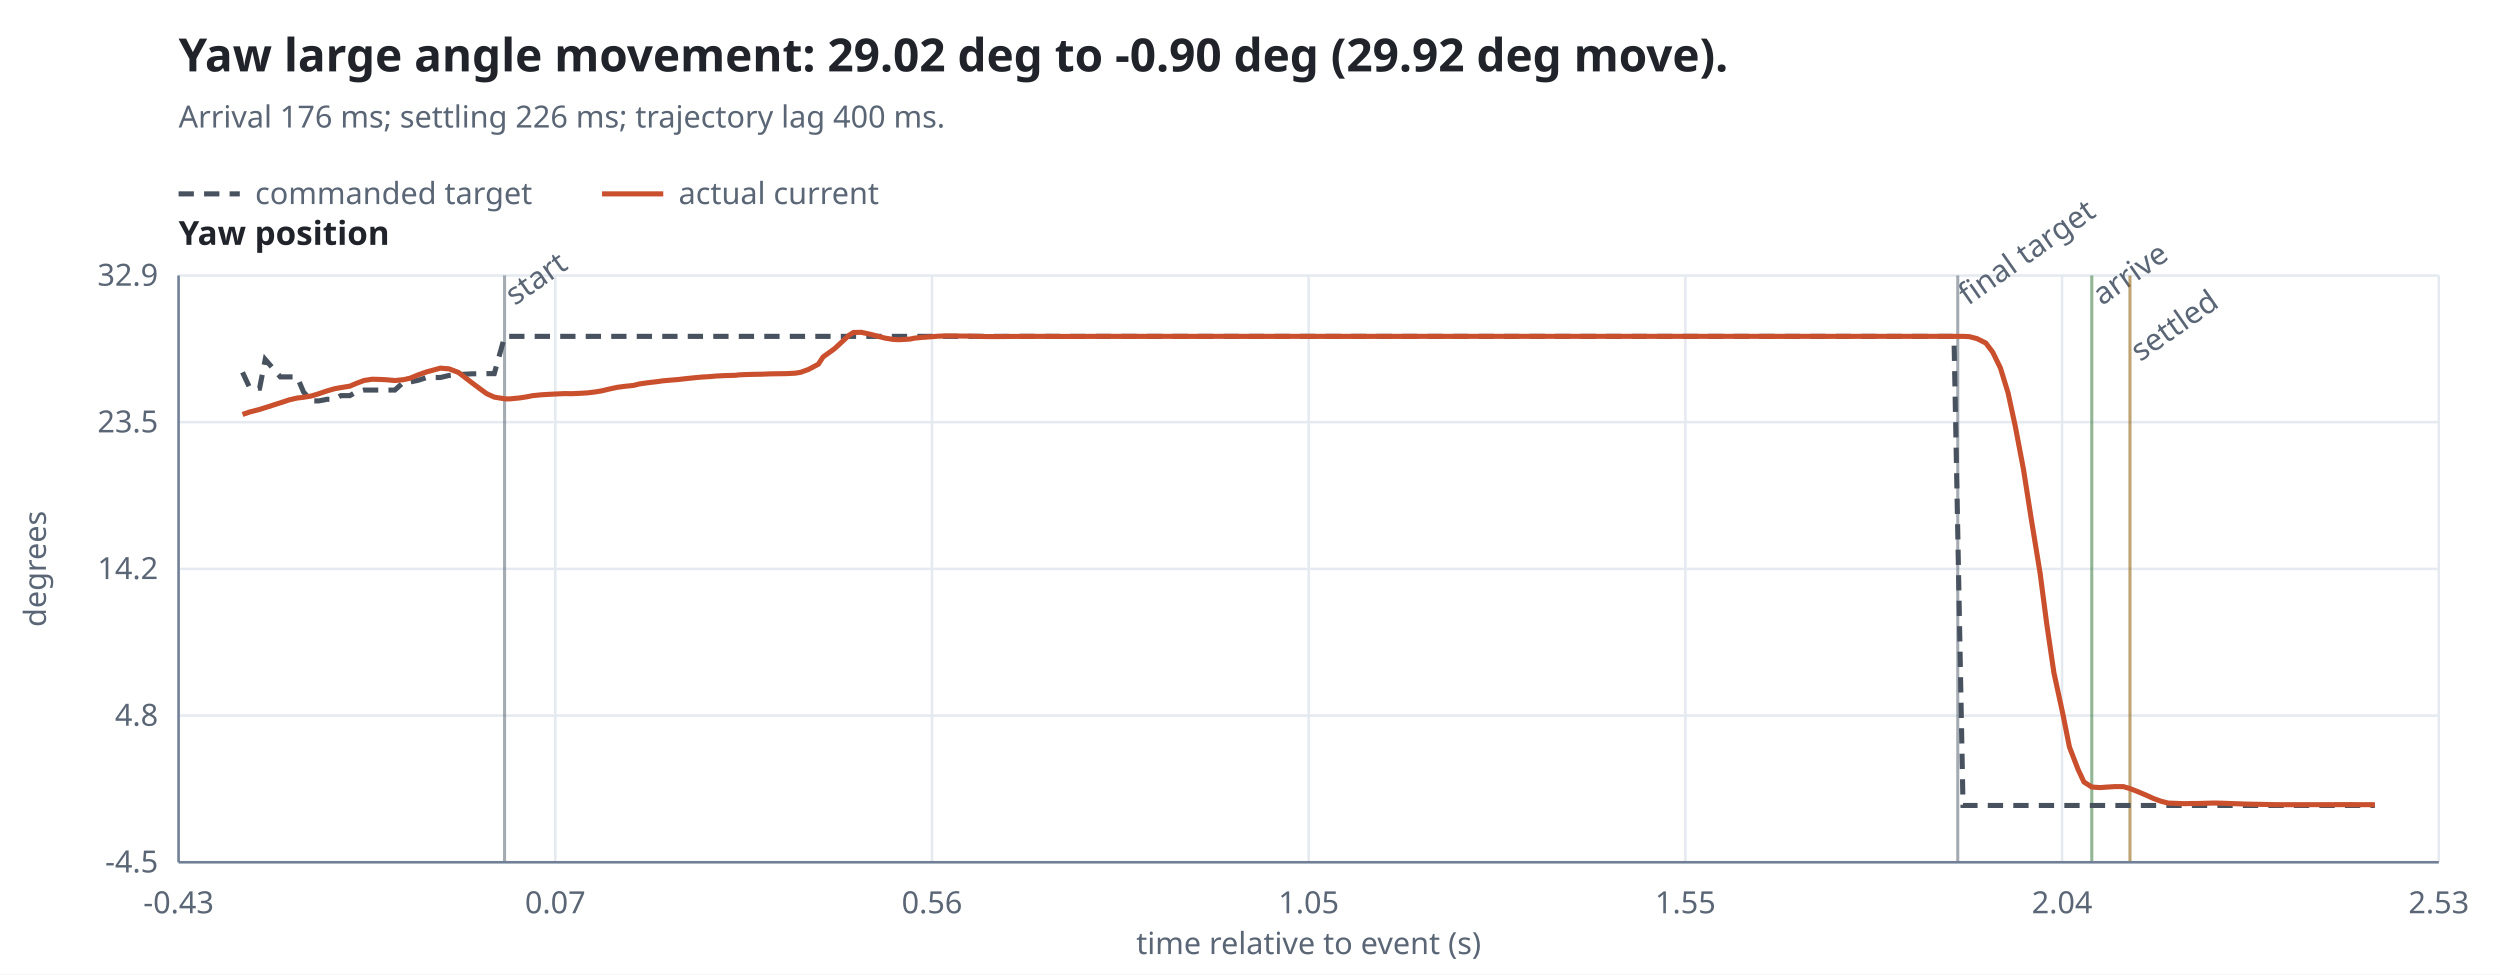
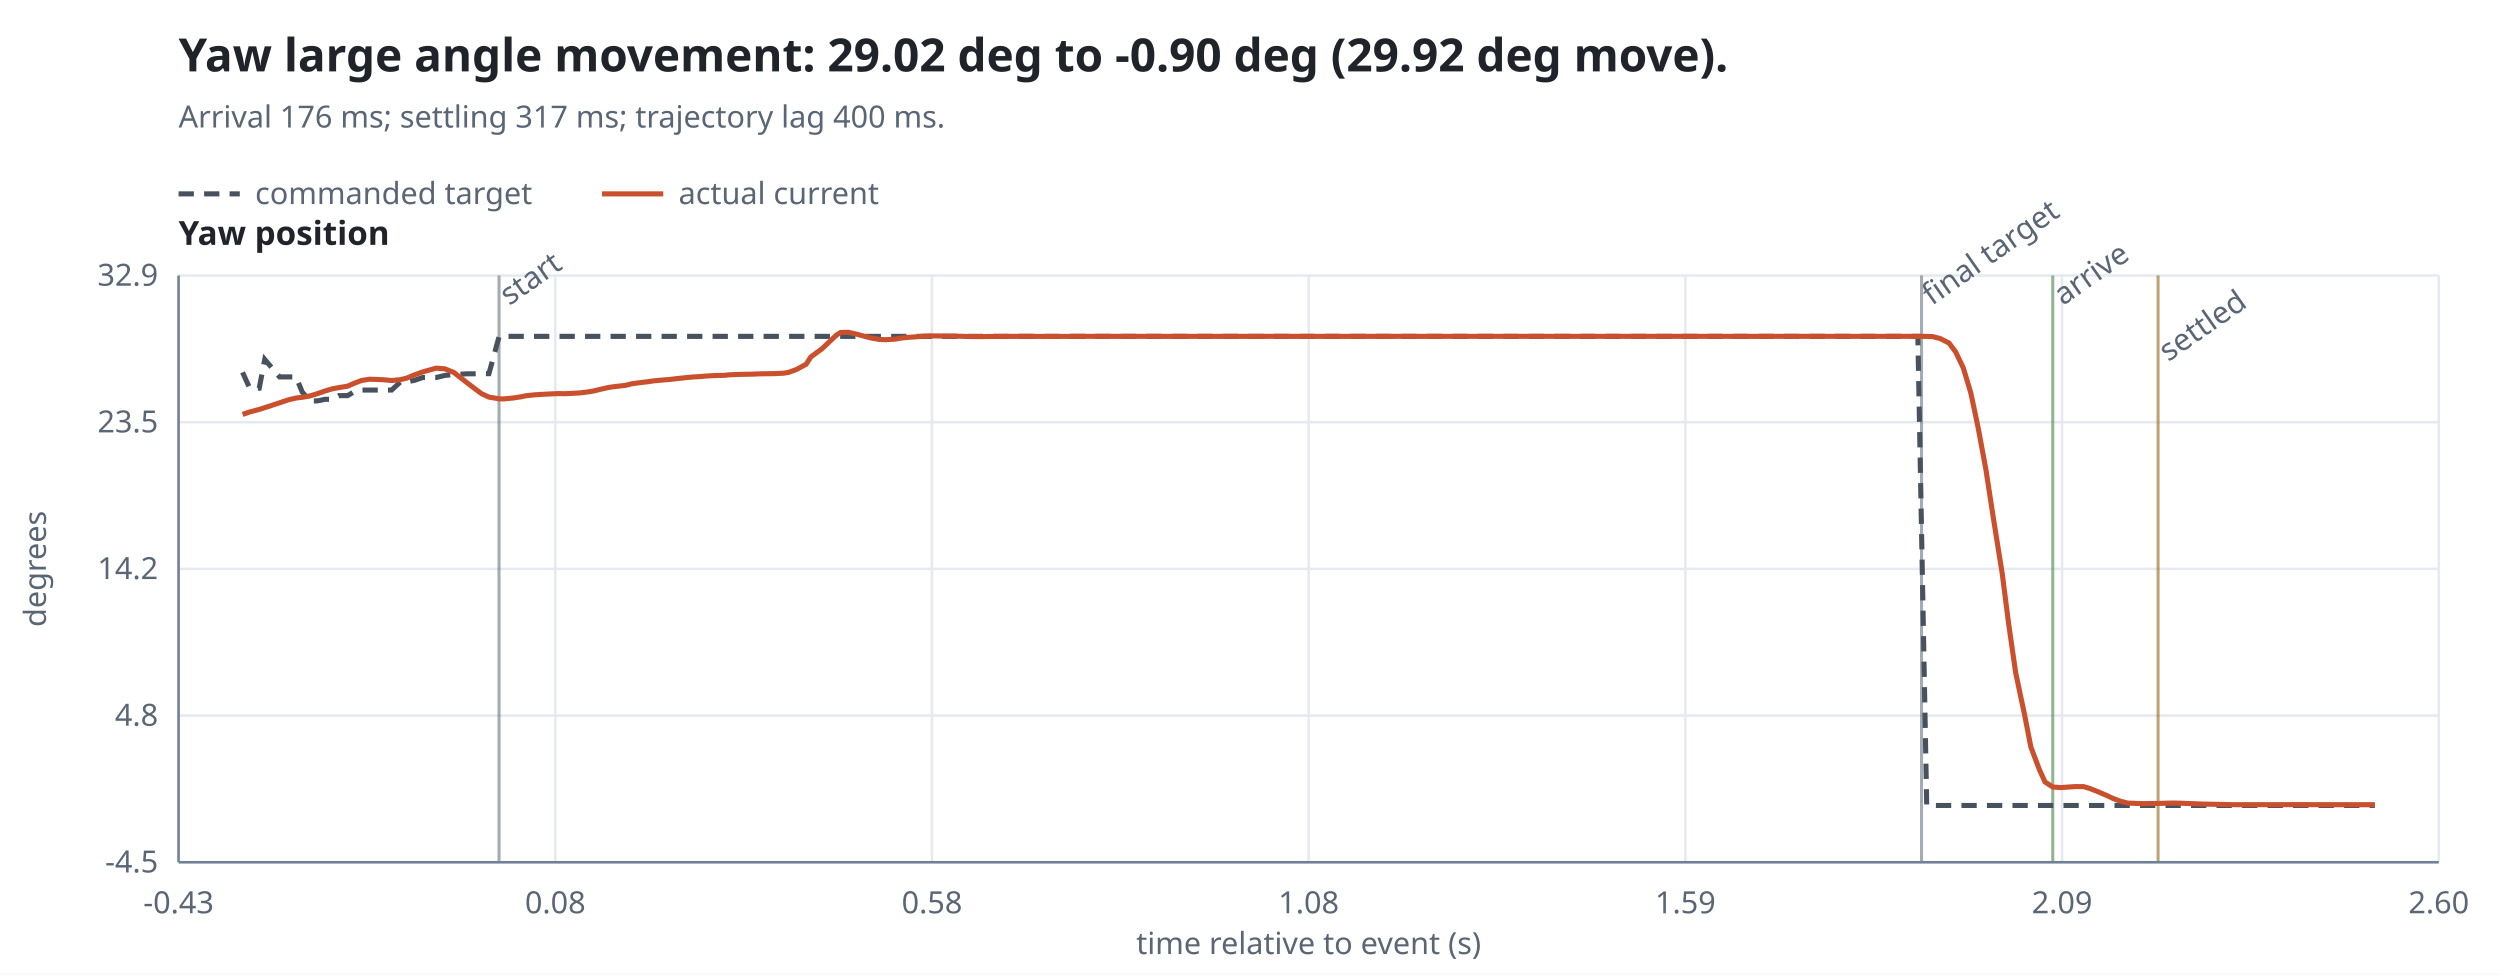
<svg xmlns="http://www.w3.org/2000/svg" viewBox="0 0 980 382" role="img">
  <style>
.axis{stroke:#718096;stroke-width:1}.grid{stroke:#e5eaf0;stroke-width:1}.label{font:12px sans-serif;fill:#5a6675}.title{font:700 18px sans-serif;fill:#20242a}.subtitle{font:12px sans-serif;fill:#5a6675}.panel-title{font:700 13px sans-serif;fill:#20242a}
</style>
  <rect width="980" height="382" fill="#ffffff" />
  <text class="title" x="70" y="28">Yaw large angle movement: 29.02 deg to -0.90 deg (29.92 deg move).</text>
-   <text class="subtitle" x="70" y="50">Arrival 176 ms; settling 226 ms; trajectory lag 400 ms.</text>
+   <text class="subtitle" x="70" y="50">Arrival 176 ms; settling 317 ms; trajectory lag 400 ms.</text>
  <line x1="70" y1="76" x2="94" y2="76" stroke="#48525f" stroke-width="2" stroke-dasharray="6 4" />
  <text class="label" x="100" y="80">commanded target</text>
  <line x1="236" y1="76" x2="260" y2="76" stroke="#c94f2d" stroke-width="2" />
  <text class="label" x="266" y="80">actual current</text>
  <text class="panel-title" x="70" y="96">Yaw position</text>
  <line class="grid" x1="70" y1="338.00" x2="956" y2="338.00" />
  <text class="label" x="62" y="342.00" text-anchor="end">-4.5</text>
  <line class="grid" x1="70" y1="280.50" x2="956" y2="280.50" />
  <text class="label" x="62" y="284.50" text-anchor="end">4.8</text>
  <line class="grid" x1="70" y1="223.00" x2="956" y2="223.00" />
  <text class="label" x="62" y="227.00" text-anchor="end">14.2</text>
  <line class="grid" x1="70" y1="165.50" x2="956" y2="165.50" />
  <text class="label" x="62" y="169.50" text-anchor="end">23.5</text>
  <line class="grid" x1="70" y1="108.00" x2="956" y2="108.00" />
  <text class="label" x="62" y="112.00" text-anchor="end">32.9</text>
  <line class="grid" x1="70.00" y1="108" x2="70.00" y2="338" />
  <text class="label" x="70.00" y="358" text-anchor="middle">-0.43</text>
  <line class="grid" x1="217.67" y1="108" x2="217.67" y2="338" />
-   <text class="label" x="217.67" y="358" text-anchor="middle">0.07</text>
+   <text class="label" x="217.67" y="358" text-anchor="middle">0.08</text>
  <line class="grid" x1="365.33" y1="108" x2="365.33" y2="338" />
-   <text class="label" x="365.33" y="358" text-anchor="middle">0.56</text>
+   <text class="label" x="365.33" y="358" text-anchor="middle">0.58</text>
  <line class="grid" x1="513.00" y1="108" x2="513.00" y2="338" />
-   <text class="label" x="513.00" y="358" text-anchor="middle">1.05</text>
+   <text class="label" x="513.00" y="358" text-anchor="middle">1.08</text>
  <line class="grid" x1="660.67" y1="108" x2="660.67" y2="338" />
-   <text class="label" x="660.67" y="358" text-anchor="middle">1.55</text>
+   <text class="label" x="660.67" y="358" text-anchor="middle">1.59</text>
  <line class="grid" x1="808.33" y1="108" x2="808.33" y2="338" />
-   <text class="label" x="808.33" y="358" text-anchor="middle">2.04</text>
+   <text class="label" x="808.33" y="358" text-anchor="middle">2.09</text>
  <line class="grid" x1="956.00" y1="108" x2="956.00" y2="338" />
-   <text class="label" x="956.00" y="358" text-anchor="middle">2.53</text>
-   <line x1="197.79" y1="108" x2="197.79" y2="338" stroke="#5a6675" stroke-width="1.2" opacity="0.55" />
-   <text class="label" x="201.79" y="120.00" transform="rotate(-35 201.79 120.00)">start</text>
-   <line x1="767.44" y1="108" x2="767.44" y2="338" stroke="#5a6675" stroke-width="1.2" opacity="0.55" />
-   <text class="label" x="771.44" y="120.00" transform="rotate(-35 771.44 120.00)">final target</text>
-   <line x1="819.98" y1="108" x2="819.98" y2="338" stroke="#347a3a" stroke-width="1.2" opacity="0.55" />
-   <text class="label" x="823.98" y="120.00" transform="rotate(-35 823.98 120.00)">arrive</text>
-   <line x1="834.95" y1="108" x2="834.95" y2="338" stroke="#8a5a00" stroke-width="1.2" opacity="0.55" />
-   <text class="label" x="838.95" y="142.00" transform="rotate(-35 838.95 142.00)">settled</text>
-   <path d="M 95.08,145.96 L 97.95,152.17 L 101.77,152.17 L 103.97,140.90 L 109.89,147.75 L 113.42,147.75 L 116.49,147.75 L 118.98,153.66 L 122.06,157.15 L 125.00,157.15 L 128.16,156.52 L 131.08,156.52 L 133.63,155.09 L 137.14,155.09 L 139.75,153.58 L 142.70,152.90 L 145.91,152.90 L 148.97,152.90 L 151.58,152.90 L 154.79,152.90 L 158.27,149.73 L 160.77,149.73 L 163.92,149.08 L 167.26,147.98 L 172.65,147.98 L 176.07,147.17 L 179.72,146.83 L 185.05,146.53 L 188.18,146.53 L 190.75,146.47 L 193.75,146.47 L 197.84,131.85 L 199.59,131.85 L 203.58,131.85 L 206.54,131.85 L 208.70,131.85 L 212.33,131.85 L 214.63,131.85 L 217.90,131.85 L 221.48,131.85 L 223.96,131.85 L 226.46,131.85 L 230.31,131.85 L 233.24,131.85 L 235.71,131.85 L 238.69,131.85 L 241.96,131.85 L 244.69,131.85 L 248.40,131.85 L 250.70,131.85 L 253.74,131.85 L 257.80,131.85 L 259.77,131.85 L 262.88,131.85 L 266.13,131.85 L 268.52,131.85 L 272.08,131.85 L 274.93,131.85 L 278.32,131.85 L 280.50,131.85 L 283.83,131.85 L 288.29,131.85 L 289.87,131.85 L 293.13,131.85 L 295.82,131.85 L 298.66,131.85 L 301.54,131.85 L 304.75,131.85 L 307.99,131.85 L 311.76,131.85 L 313.85,131.85 L 316.89,131.85 L 320.78,131.85 L 322.63,131.85 L 327.19,131.85 L 332.81,131.85 L 334.53,131.85 L 337.52,131.85 L 341.00,131.85 L 343.74,131.85 L 346.91,131.85 L 350.22,131.85 L 352.51,131.85 L 356.71,131.85 L 358.48,131.85 L 361.45,131.85 L 364.76,131.85 L 367.61,131.85 L 370.46,131.85 L 373.79,131.85 L 376.41,131.85 L 379.58,131.85 L 383.08,131.85 L 385.56,131.85 L 388.75,131.85 L 391.55,131.85 L 394.64,131.85 L 397.42,131.85 L 400.58,131.85 L 403.59,131.85 L 407.05,131.85 L 410.10,131.85 L 412.35,131.85 L 416.51,131.85 L 418.57,131.85 L 421.48,131.85 L 424.41,131.85 L 427.30,131.85 L 430.60,131.85 L 433.63,131.85 L 436.53,131.85 L 439.77,131.85 L 442.32,131.85 L 446.82,131.85 L 448.24,131.85 L 451.20,131.85 L 454.74,131.85 L 457.86,131.85 L 460.39,131.85 L 463.57,131.85 L 466.36,131.85 L 469.52,131.85 L 472.86,131.85 L 475.35,131.85 L 478.23,131.85 L 481.16,131.85 L 484.45,131.85 L 487.50,131.85 L 490.28,131.85 L 493.47,131.85 L 496.30,131.85 L 499.93,131.85 L 502.58,131.85 L 505.34,131.85 L 508.39,131.85 L 511.54,131.85 L 514.24,131.85 L 517.40,131.85 L 520.33,131.85 L 523.46,131.85 L 529.57,131.85 L 532.56,131.85 L 535.10,131.85 L 538.38,131.85 L 541.14,131.85 L 544.11,131.85 L 547.19,131.85 L 550.10,131.85 L 553.34,131.85 L 556.28,131.85 L 559.32,131.85 L 562.24,131.85 L 565.07,131.85 L 568.12,131.85 L 571.41,131.85 L 574.17,131.85 L 577.13,131.85 L 580.04,131.85 L 583.09,131.85 L 586.24,131.85 L 590.01,131.85 L 592.54,131.85 L 595.12,131.85 L 598.87,131.85 L 601.22,131.85 L 604.43,131.85 L 607.27,131.85 L 610.15,131.85 L 613.11,131.85 L 616.32,131.85 L 619.79,131.85 L 622.25,131.85 L 625.20,131.85 L 628.07,131.85 L 631.15,131.85 L 634.82,131.85 L 637.23,131.85 L 640.12,131.85 L 643.03,131.85 L 646.15,131.85 L 649.53,131.85 L 652.12,131.85 L 655.08,131.85 L 658.19,131.85 L 661.16,131.85 L 665.05,131.85 L 667.17,131.85 L 670.04,131.85 L 673.05,131.85 L 676.09,131.85 L 679.02,131.85 L 681.98,131.85 L 685.08,131.85 L 687.95,131.85 L 690.97,131.85 L 693.96,131.85 L 697.21,131.85 L 700.02,131.85 L 702.98,131.85 L 706.36,131.85 L 709.46,131.85 L 712.08,131.85 L 715.00,131.85 L 718.04,131.85 L 721.16,131.85 L 724.16,131.85 L 727.03,131.85 L 729.85,131.85 L 733.12,131.85 L 736.28,131.85 L 739.05,131.85 L 741.96,131.85 L 744.85,131.85 L 748.08,131.85 L 750.96,131.85 L 753.95,131.85 L 756.95,131.85 L 759.85,131.85 L 763.01,131.85 L 765.96,131.85 L 769.50,315.74 L 771.95,315.74 L 774.96,315.74 L 778.44,315.74 L 781.15,315.74 L 784.16,315.74 L 787.15,315.74 L 790.00,315.74 L 793.22,315.74 L 796.19,315.74 L 799.73,315.74 L 802.32,315.74 L 805.13,315.74 L 808.71,315.74 L 811.22,315.74 L 814.62,315.74 L 816.90,315.74 L 819.98,315.74 L 823.24,315.74 L 825.88,315.74 L 829.17,315.74 L 832.38,315.74 L 834.95,315.74 L 838.20,315.74 L 841.41,315.74 L 844.13,315.74 L 847.20,315.74 L 849.99,315.74 L 856.31,315.74 L 858.80,315.74 L 862.16,315.74 L 864.89,315.74 L 867.91,315.74 L 870.93,315.74 L 873.97,315.74 L 877.22,315.74 L 879.85,315.74 L 883.31,315.74 L 886.79,315.74 L 889.27,315.74 L 892.06,315.74 L 894.81,315.74 L 898.03,315.74 L 900.81,315.74 L 904.54,315.74 L 907.09,315.74 L 909.79,315.74 L 912.91,315.74 L 915.82,315.74 L 918.75,315.74 L 922.06,315.74 L 924.89,315.74 L 928.41,315.74 L 930.92,315.74" fill="none" stroke="#48525f" stroke-width="2" stroke-dasharray="6 4" />
-   <path d="M 95.08,162.46 L 97.95,161.48 L 101.77,160.49 L 103.97,159.80 L 109.89,157.90 L 113.42,156.74 L 116.49,156.03 L 118.98,155.74 L 122.06,155.22 L 125.00,154.33 L 128.16,153.25 L 131.08,152.40 L 133.63,151.94 L 137.14,151.38 L 139.75,150.26 L 142.70,149.15 L 145.91,148.66 L 148.97,148.74 L 151.58,148.87 L 154.79,149.17 L 158.27,148.82 L 160.77,148.24 L 163.92,146.95 L 167.26,145.78 L 172.65,144.31 L 176.07,144.59 L 179.72,146.01 L 185.05,150.09 L 188.18,152.42 L 190.75,154.30 L 193.75,155.67 L 197.84,156.33 L 199.59,156.38 L 203.58,156.00 L 206.54,155.55 L 208.70,155.11 L 212.33,154.75 L 214.63,154.61 L 217.90,154.44 L 221.48,154.28 L 223.96,154.33 L 226.46,154.23 L 230.31,154.01 L 233.24,153.65 L 235.71,153.25 L 238.69,152.54 L 241.96,151.83 L 244.69,151.47 L 248.40,151.07 L 250.70,150.49 L 253.74,150.06 L 257.80,149.58 L 259.77,149.29 L 262.88,149.01 L 266.13,148.75 L 268.52,148.46 L 272.08,148.09 L 274.93,147.82 L 278.32,147.62 L 280.50,147.42 L 283.83,147.24 L 288.29,147.12 L 289.87,146.93 L 293.13,146.80 L 295.82,146.73 L 298.66,146.69 L 301.54,146.56 L 304.75,146.51 L 307.99,146.47 L 311.76,146.29 L 313.85,145.94 L 316.89,144.84 L 320.78,142.78 L 322.63,139.94 L 327.19,136.65 L 332.81,131.44 L 334.53,130.34 L 337.52,130.26 L 341.00,130.99 L 343.74,131.72 L 346.91,132.53 L 350.22,133.07 L 352.51,133.17 L 356.71,132.92 L 358.48,132.55 L 361.45,132.26 L 364.76,132.03 L 367.61,131.80 L 370.46,131.69 L 373.79,131.69 L 376.41,131.73 L 379.58,131.75 L 383.08,131.82 L 385.56,131.91 L 388.75,131.94 L 391.55,131.93 L 394.64,131.90 L 397.42,131.87 L 400.58,131.86 L 403.59,131.86 L 407.05,131.86 L 410.10,131.86 L 412.35,131.86 L 416.51,131.88 L 418.57,131.88 L 421.48,131.88 L 424.41,131.87 L 427.30,131.86 L 430.60,131.85 L 433.63,131.84 L 436.53,131.85 L 439.77,131.86 L 442.32,131.86 L 446.82,131.86 L 448.24,131.85 L 451.20,131.85 L 454.74,131.84 L 457.86,131.84 L 460.39,131.85 L 463.57,131.85 L 466.36,131.85 L 469.52,131.85 L 472.86,131.85 L 475.35,131.85 L 478.23,131.84 L 481.16,131.84 L 484.45,131.85 L 487.50,131.85 L 490.28,131.85 L 493.47,131.85 L 496.30,131.85 L 499.93,131.85 L 502.58,131.85 L 505.34,131.85 L 508.39,131.84 L 511.54,131.85 L 514.24,131.85 L 517.40,131.85 L 520.33,131.85 L 523.46,131.85 L 529.57,131.85 L 532.56,131.85 L 535.10,131.85 L 538.38,131.85 L 541.14,131.84 L 544.11,131.85 L 547.19,131.85 L 550.10,131.85 L 553.34,131.85 L 556.28,131.85 L 559.32,131.84 L 562.24,131.85 L 565.07,131.85 L 568.12,131.85 L 571.41,131.85 L 574.17,131.85 L 577.13,131.84 L 580.04,131.84 L 583.09,131.84 L 586.24,131.84 L 590.01,131.85 L 592.54,131.84 L 595.12,131.85 L 598.87,131.84 L 601.22,131.84 L 604.43,131.84 L 607.27,131.84 L 610.15,131.84 L 613.11,131.84 L 616.32,131.84 L 619.79,131.84 L 622.25,131.85 L 625.20,131.84 L 628.07,131.84 L 631.15,131.84 L 634.82,131.85 L 637.23,131.84 L 640.12,131.85 L 643.03,131.84 L 646.15,131.84 L 649.53,131.85 L 652.12,131.84 L 655.08,131.85 L 658.19,131.84 L 661.16,131.85 L 665.05,131.84 L 667.17,131.84 L 670.04,131.84 L 673.05,131.84 L 676.09,131.84 L 679.02,131.84 L 681.98,131.84 L 685.08,131.84 L 687.95,131.84 L 690.97,131.85 L 693.96,131.85 L 697.21,131.85 L 700.02,131.85 L 702.98,131.85 L 706.36,131.84 L 709.46,131.84 L 712.08,131.84 L 715.00,131.85 L 718.04,131.85 L 721.16,131.84 L 724.16,131.85 L 727.03,131.85 L 729.85,131.84 L 733.12,131.85 L 736.28,131.84 L 739.05,131.84 L 741.96,131.84 L 744.85,131.84 L 748.08,131.85 L 750.96,131.84 L 753.95,131.84 L 756.95,131.84 L 759.85,131.84 L 763.01,131.85 L 765.96,131.85 L 769.50,131.85 L 771.95,131.96 L 774.96,132.73 L 778.44,134.47 L 781.15,138.06 L 784.16,144.24 L 787.15,153.96 L 790.00,167.14 L 793.22,184.08 L 796.19,203.03 L 799.73,224.76 L 802.32,244.56 L 805.13,263.68 L 808.71,280.24 L 811.22,292.84 L 814.62,301.67 L 816.90,306.54 L 819.98,308.51 L 823.24,308.74 L 825.88,308.54 L 829.17,308.34 L 832.38,308.36 L 834.95,309.13 L 838.20,310.40 L 841.41,311.76 L 844.13,313.00 L 847.20,314.12 L 849.99,314.81 L 856.31,315.04 L 858.80,314.98 L 862.16,314.95 L 864.89,314.87 L 867.91,314.79 L 870.93,314.85 L 873.97,314.97 L 877.22,315.08 L 879.85,315.18 L 883.31,315.26 L 886.79,315.32 L 889.27,315.38 L 892.06,315.43 L 894.81,315.44 L 898.03,315.44 L 900.81,315.44 L 904.54,315.43 L 907.09,315.43 L 909.79,315.43 L 912.91,315.43 L 915.82,315.42 L 918.75,315.41 L 922.06,315.42 L 924.89,315.43 L 928.41,315.43 L 930.92,315.44" fill="none" stroke="#c94f2d" stroke-width="2" />
+   <text class="label" x="956.00" y="358" text-anchor="middle">2.60</text>
+   <line x1="195.62" y1="108" x2="195.62" y2="338" stroke="#5a6675" stroke-width="1.2" opacity="0.55" />
+   <text class="label" x="199.62" y="120.00" transform="rotate(-35 199.62 120.00)">start</text>
+   <line x1="753.24" y1="108" x2="753.24" y2="338" stroke="#5a6675" stroke-width="1.2" opacity="0.55" />
+   <text class="label" x="757.24" y="120.00" transform="rotate(-35 757.24 120.00)">final target</text>
+   <line x1="804.68" y1="108" x2="804.68" y2="338" stroke="#347a3a" stroke-width="1.2" opacity="0.55" />
+   <text class="label" x="808.68" y="120.00" transform="rotate(-35 808.68 120.00)">arrive</text>
+   <line x1="845.97" y1="108" x2="845.97" y2="338" stroke="#8a5a00" stroke-width="1.2" opacity="0.55" />
+   <text class="label" x="849.97" y="142.00" transform="rotate(-35 849.97 142.00)">settled</text>
+   <path d="M 95.08,145.96 L 97.89,152.17 L 101.62,152.17 L 103.78,140.90 L 109.58,147.75 L 113.03,147.75 L 116.03,147.75 L 118.47,153.66 L 121.49,157.15 L 124.37,157.15 L 127.46,156.52 L 130.32,156.52 L 132.82,155.09 L 136.26,155.09 L 138.81,153.58 L 141.70,152.90 L 144.84,152.90 L 147.83,152.90 L 150.39,152.90 L 153.53,152.90 L 156.94,149.73 L 159.38,149.73 L 162.47,149.08 L 165.73,147.98 L 171.01,147.98 L 174.36,147.17 L 177.93,146.83 L 183.15,146.53 L 186.21,146.53 L 188.73,146.47 L 191.66,146.47 L 195.67,131.85 L 197.39,131.85 L 201.29,131.85 L 204.19,131.85 L 206.31,131.85 L 209.86,131.85 L 212.10,131.85 L 215.31,131.85 L 218.82,131.85 L 221.24,131.85 L 223.68,131.85 L 227.45,131.85 L 230.32,131.85 L 232.74,131.85 L 235.66,131.85 L 238.86,131.85 L 241.53,131.85 L 245.16,131.85 L 247.42,131.85 L 250.39,131.85 L 254.36,131.85 L 256.29,131.85 L 259.34,131.85 L 262.52,131.85 L 264.86,131.85 L 268.35,131.85 L 271.13,131.85 L 274.45,131.85 L 276.59,131.85 L 279.85,131.85 L 284.21,131.85 L 285.76,131.85 L 288.95,131.85 L 291.58,131.85 L 294.37,131.85 L 297.18,131.85 L 300.33,131.85 L 303.49,131.85 L 307.18,131.85 L 309.23,131.85 L 312.21,131.85 L 316.02,131.85 L 317.83,131.85 L 322.29,131.85 L 327.79,131.85 L 329.47,131.85 L 332.40,131.85 L 335.81,131.85 L 338.49,131.85 L 341.59,131.85 L 344.84,131.85 L 347.07,131.85 L 351.18,131.85 L 352.92,131.85 L 355.83,131.85 L 359.07,131.85 L 361.86,131.85 L 364.64,131.85 L 367.91,131.85 L 370.47,131.85 L 373.58,131.85 L 377.00,131.85 L 379.43,131.85 L 382.55,131.85 L 385.29,131.85 L 388.32,131.85 L 391.04,131.85 L 394.14,131.85 L 397.08,131.85 L 400.47,131.85 L 403.45,131.85 L 405.66,131.85 L 409.72,131.85 L 411.74,131.85 L 414.59,131.85 L 417.46,131.85 L 420.29,131.85 L 423.52,131.85 L 426.48,131.85 L 429.32,131.85 L 432.49,131.85 L 434.99,131.85 L 439.39,131.85 L 440.79,131.85 L 443.68,131.85 L 447.14,131.85 L 450.21,131.85 L 452.68,131.85 L 455.79,131.85 L 458.53,131.85 L 461.62,131.85 L 464.89,131.85 L 467.33,131.85 L 470.14,131.85 L 473.01,131.85 L 476.23,131.85 L 479.21,131.85 L 481.94,131.85 L 485.06,131.85 L 487.83,131.85 L 491.38,131.85 L 493.98,131.85 L 496.68,131.85 L 499.66,131.85 L 502.75,131.85 L 505.39,131.85 L 508.49,131.85 L 511.35,131.85 L 514.41,131.85 L 520.40,131.85 L 523.33,131.85 L 525.81,131.85 L 529.02,131.85 L 531.72,131.85 L 534.63,131.85 L 537.65,131.85 L 540.50,131.85 L 543.66,131.85 L 546.54,131.85 L 549.53,131.85 L 552.38,131.85 L 555.15,131.85 L 558.13,131.85 L 561.35,131.85 L 564.06,131.85 L 566.96,131.85 L 569.80,131.85 L 572.78,131.85 L 575.87,131.85 L 579.56,131.85 L 582.04,131.85 L 584.56,131.85 L 588.23,131.85 L 590.54,131.85 L 593.68,131.85 L 596.46,131.85 L 599.28,131.85 L 602.18,131.85 L 605.32,131.85 L 608.72,131.85 L 611.12,131.85 L 614.01,131.85 L 616.82,131.85 L 619.83,131.85 L 623.42,131.85 L 625.78,131.85 L 628.61,131.85 L 631.47,131.85 L 634.52,131.85 L 637.82,131.85 L 640.36,131.85 L 643.26,131.85 L 646.30,131.85 L 649.21,131.85 L 653.02,131.85 L 655.10,131.85 L 657.91,131.85 L 660.85,131.85 L 663.82,131.85 L 666.69,131.85 L 669.59,131.85 L 672.63,131.85 L 675.44,131.85 L 678.39,131.85 L 681.32,131.85 L 684.50,131.85 L 687.25,131.85 L 690.15,131.85 L 693.46,131.85 L 696.49,131.85 L 699.06,131.85 L 701.91,131.85 L 704.89,131.85 L 707.94,131.85 L 710.88,131.85 L 713.69,131.85 L 716.45,131.85 L 719.66,131.85 L 722.75,131.85 L 725.46,131.85 L 728.31,131.85 L 731.13,131.85 L 734.30,131.85 L 737.11,131.85 L 740.04,131.85 L 742.98,131.85 L 745.82,131.85 L 748.91,131.85 L 751.80,131.85 L 755.27,315.74 L 757.67,315.74 L 760.60,315.74 L 764.02,315.74 L 766.67,315.74 L 769.62,315.74 L 772.54,315.74 L 775.33,315.74 L 778.48,315.74 L 781.39,315.74 L 784.86,315.74 L 787.39,315.74 L 790.14,315.74 L 793.64,315.74 L 796.10,315.74 L 799.43,315.74 L 801.66,315.74 L 804.68,315.74 L 807.87,315.74 L 810.45,315.74 L 813.67,315.74 L 816.82,315.74 L 819.33,315.74 L 822.51,315.74 L 825.66,315.74 L 828.32,315.74 L 831.32,315.74 L 834.05,315.74 L 840.24,315.74 L 842.68,315.74 L 845.97,315.74 L 848.64,315.74 L 851.59,315.74 L 854.55,315.74 L 857.53,315.74 L 860.71,315.74 L 863.28,315.74 L 866.67,315.74 L 870.08,315.74 L 872.51,315.74 L 875.24,315.74 L 877.93,315.74 L 881.08,315.74 L 883.80,315.74 L 887.45,315.74 L 889.95,315.74 L 892.60,315.74 L 895.65,315.74 L 898.50,315.74 L 901.36,315.74 L 904.61,315.74 L 907.38,315.74 L 910.82,315.74 L 913.28,315.74 L 916.52,315.74 L 919.13,315.74 L 921.92,315.74 L 925.01,315.74 L 928.16,315.74 L 930.92,315.74" fill="none" stroke="#48525f" stroke-width="2" stroke-dasharray="6 4" />
+   <path d="M 95.08,162.46 L 97.89,161.48 L 101.62,160.49 L 103.78,159.80 L 109.58,157.90 L 113.03,156.74 L 116.03,156.03 L 118.47,155.74 L 121.49,155.22 L 124.37,154.33 L 127.46,153.25 L 130.32,152.40 L 132.82,151.94 L 136.26,151.38 L 138.81,150.26 L 141.70,149.15 L 144.84,148.66 L 147.83,148.74 L 150.39,148.87 L 153.53,149.17 L 156.94,148.82 L 159.38,148.24 L 162.47,146.95 L 165.73,145.78 L 171.01,144.31 L 174.36,144.59 L 177.93,146.01 L 183.15,150.09 L 186.21,152.42 L 188.73,154.30 L 191.66,155.67 L 195.67,156.33 L 197.39,156.38 L 201.29,156.00 L 204.19,155.55 L 206.31,155.11 L 209.86,154.75 L 212.10,154.61 L 215.31,154.44 L 218.82,154.28 L 221.24,154.33 L 223.68,154.23 L 227.45,154.01 L 230.32,153.65 L 232.74,153.25 L 235.66,152.54 L 238.86,151.83 L 241.53,151.47 L 245.16,151.07 L 247.42,150.49 L 250.39,150.06 L 254.36,149.58 L 256.29,149.29 L 259.34,149.01 L 262.52,148.75 L 264.86,148.46 L 268.35,148.09 L 271.13,147.82 L 274.45,147.62 L 276.59,147.42 L 279.85,147.24 L 284.21,147.12 L 285.76,146.93 L 288.95,146.80 L 291.58,146.73 L 294.37,146.69 L 297.18,146.56 L 300.33,146.51 L 303.49,146.47 L 307.18,146.29 L 309.23,145.94 L 312.21,144.84 L 316.02,142.78 L 317.83,139.94 L 322.29,136.65 L 327.79,131.44 L 329.47,130.34 L 332.40,130.26 L 335.81,130.99 L 338.49,131.72 L 341.59,132.53 L 344.84,133.07 L 347.07,133.17 L 351.18,132.92 L 352.92,132.55 L 355.83,132.26 L 359.07,132.03 L 361.86,131.80 L 364.64,131.69 L 367.91,131.69 L 370.47,131.73 L 373.58,131.75 L 377.00,131.82 L 379.43,131.91 L 382.55,131.94 L 385.29,131.93 L 388.32,131.90 L 391.04,131.87 L 394.14,131.86 L 397.08,131.86 L 400.47,131.86 L 403.45,131.86 L 405.66,131.86 L 409.72,131.88 L 411.74,131.88 L 414.59,131.88 L 417.46,131.87 L 420.29,131.86 L 423.52,131.85 L 426.48,131.84 L 429.32,131.85 L 432.49,131.86 L 434.99,131.86 L 439.39,131.86 L 440.79,131.85 L 443.68,131.85 L 447.14,131.84 L 450.21,131.84 L 452.68,131.85 L 455.79,131.85 L 458.53,131.85 L 461.62,131.85 L 464.89,131.85 L 467.33,131.85 L 470.14,131.84 L 473.01,131.84 L 476.23,131.85 L 479.21,131.85 L 481.94,131.85 L 485.06,131.85 L 487.83,131.85 L 491.38,131.85 L 493.98,131.85 L 496.68,131.85 L 499.66,131.84 L 502.75,131.85 L 505.39,131.85 L 508.49,131.85 L 511.35,131.85 L 514.41,131.85 L 520.40,131.85 L 523.33,131.85 L 525.81,131.85 L 529.02,131.85 L 531.72,131.84 L 534.63,131.85 L 537.65,131.85 L 540.50,131.85 L 543.66,131.85 L 546.54,131.85 L 549.53,131.84 L 552.38,131.85 L 555.15,131.85 L 558.13,131.85 L 561.35,131.85 L 564.06,131.85 L 566.96,131.84 L 569.80,131.84 L 572.78,131.84 L 575.87,131.84 L 579.56,131.85 L 582.04,131.84 L 584.56,131.85 L 588.23,131.84 L 590.54,131.84 L 593.68,131.84 L 596.46,131.84 L 599.28,131.84 L 602.18,131.84 L 605.32,131.84 L 608.72,131.84 L 611.12,131.85 L 614.01,131.84 L 616.82,131.84 L 619.83,131.84 L 623.42,131.85 L 625.78,131.84 L 628.61,131.85 L 631.47,131.84 L 634.52,131.84 L 637.82,131.85 L 640.36,131.84 L 643.26,131.85 L 646.30,131.84 L 649.21,131.85 L 653.02,131.84 L 655.10,131.84 L 657.91,131.84 L 660.85,131.84 L 663.82,131.84 L 666.69,131.84 L 669.59,131.84 L 672.63,131.84 L 675.44,131.84 L 678.39,131.85 L 681.32,131.85 L 684.50,131.85 L 687.25,131.85 L 690.15,131.85 L 693.46,131.84 L 696.49,131.84 L 699.06,131.84 L 701.91,131.85 L 704.89,131.85 L 707.94,131.84 L 710.88,131.85 L 713.69,131.85 L 716.45,131.84 L 719.66,131.85 L 722.75,131.84 L 725.46,131.84 L 728.31,131.84 L 731.13,131.84 L 734.30,131.85 L 737.11,131.84 L 740.04,131.84 L 742.98,131.84 L 745.82,131.84 L 748.91,131.85 L 751.80,131.85 L 755.27,131.85 L 757.67,131.96 L 760.60,132.73 L 764.02,134.47 L 766.67,138.06 L 769.62,144.24 L 772.54,153.96 L 775.33,167.14 L 778.48,184.08 L 781.39,203.03 L 784.86,224.76 L 787.39,244.56 L 790.14,263.68 L 793.64,280.24 L 796.10,292.84 L 799.43,301.67 L 801.66,306.54 L 804.68,308.51 L 807.87,308.74 L 810.45,308.54 L 813.67,308.34 L 816.82,308.36 L 819.33,309.13 L 822.51,310.40 L 825.66,311.76 L 828.32,313.00 L 831.32,314.12 L 834.05,314.81 L 840.24,315.04 L 842.68,314.98 L 845.97,314.95 L 848.64,314.87 L 851.59,314.79 L 854.55,314.85 L 857.53,314.97 L 860.71,315.08 L 863.28,315.18 L 866.67,315.26 L 870.08,315.32 L 872.51,315.38 L 875.24,315.43 L 877.93,315.44 L 881.08,315.44 L 883.80,315.44 L 887.45,315.43 L 889.95,315.43 L 892.60,315.43 L 895.65,315.43 L 898.50,315.42 L 901.36,315.41 L 904.61,315.42 L 907.38,315.43 L 910.82,315.43 L 913.28,315.44 L 916.52,315.44 L 919.13,315.44 L 921.92,315.44 L 925.01,315.44 L 928.16,315.44 L 930.92,315.44" fill="none" stroke="#c94f2d" stroke-width="2" />
  <line class="axis" x1="70" y1="338" x2="956" y2="338" />
  <line class="axis" x1="70" y1="108" x2="70" y2="338" />
  <text class="label" x="18" y="223.00" transform="rotate(-90 18 223.00)" text-anchor="middle">degrees</text>
  <text class="label" x="513.0" y="374" text-anchor="middle">time relative to event (s)</text>
</svg>
